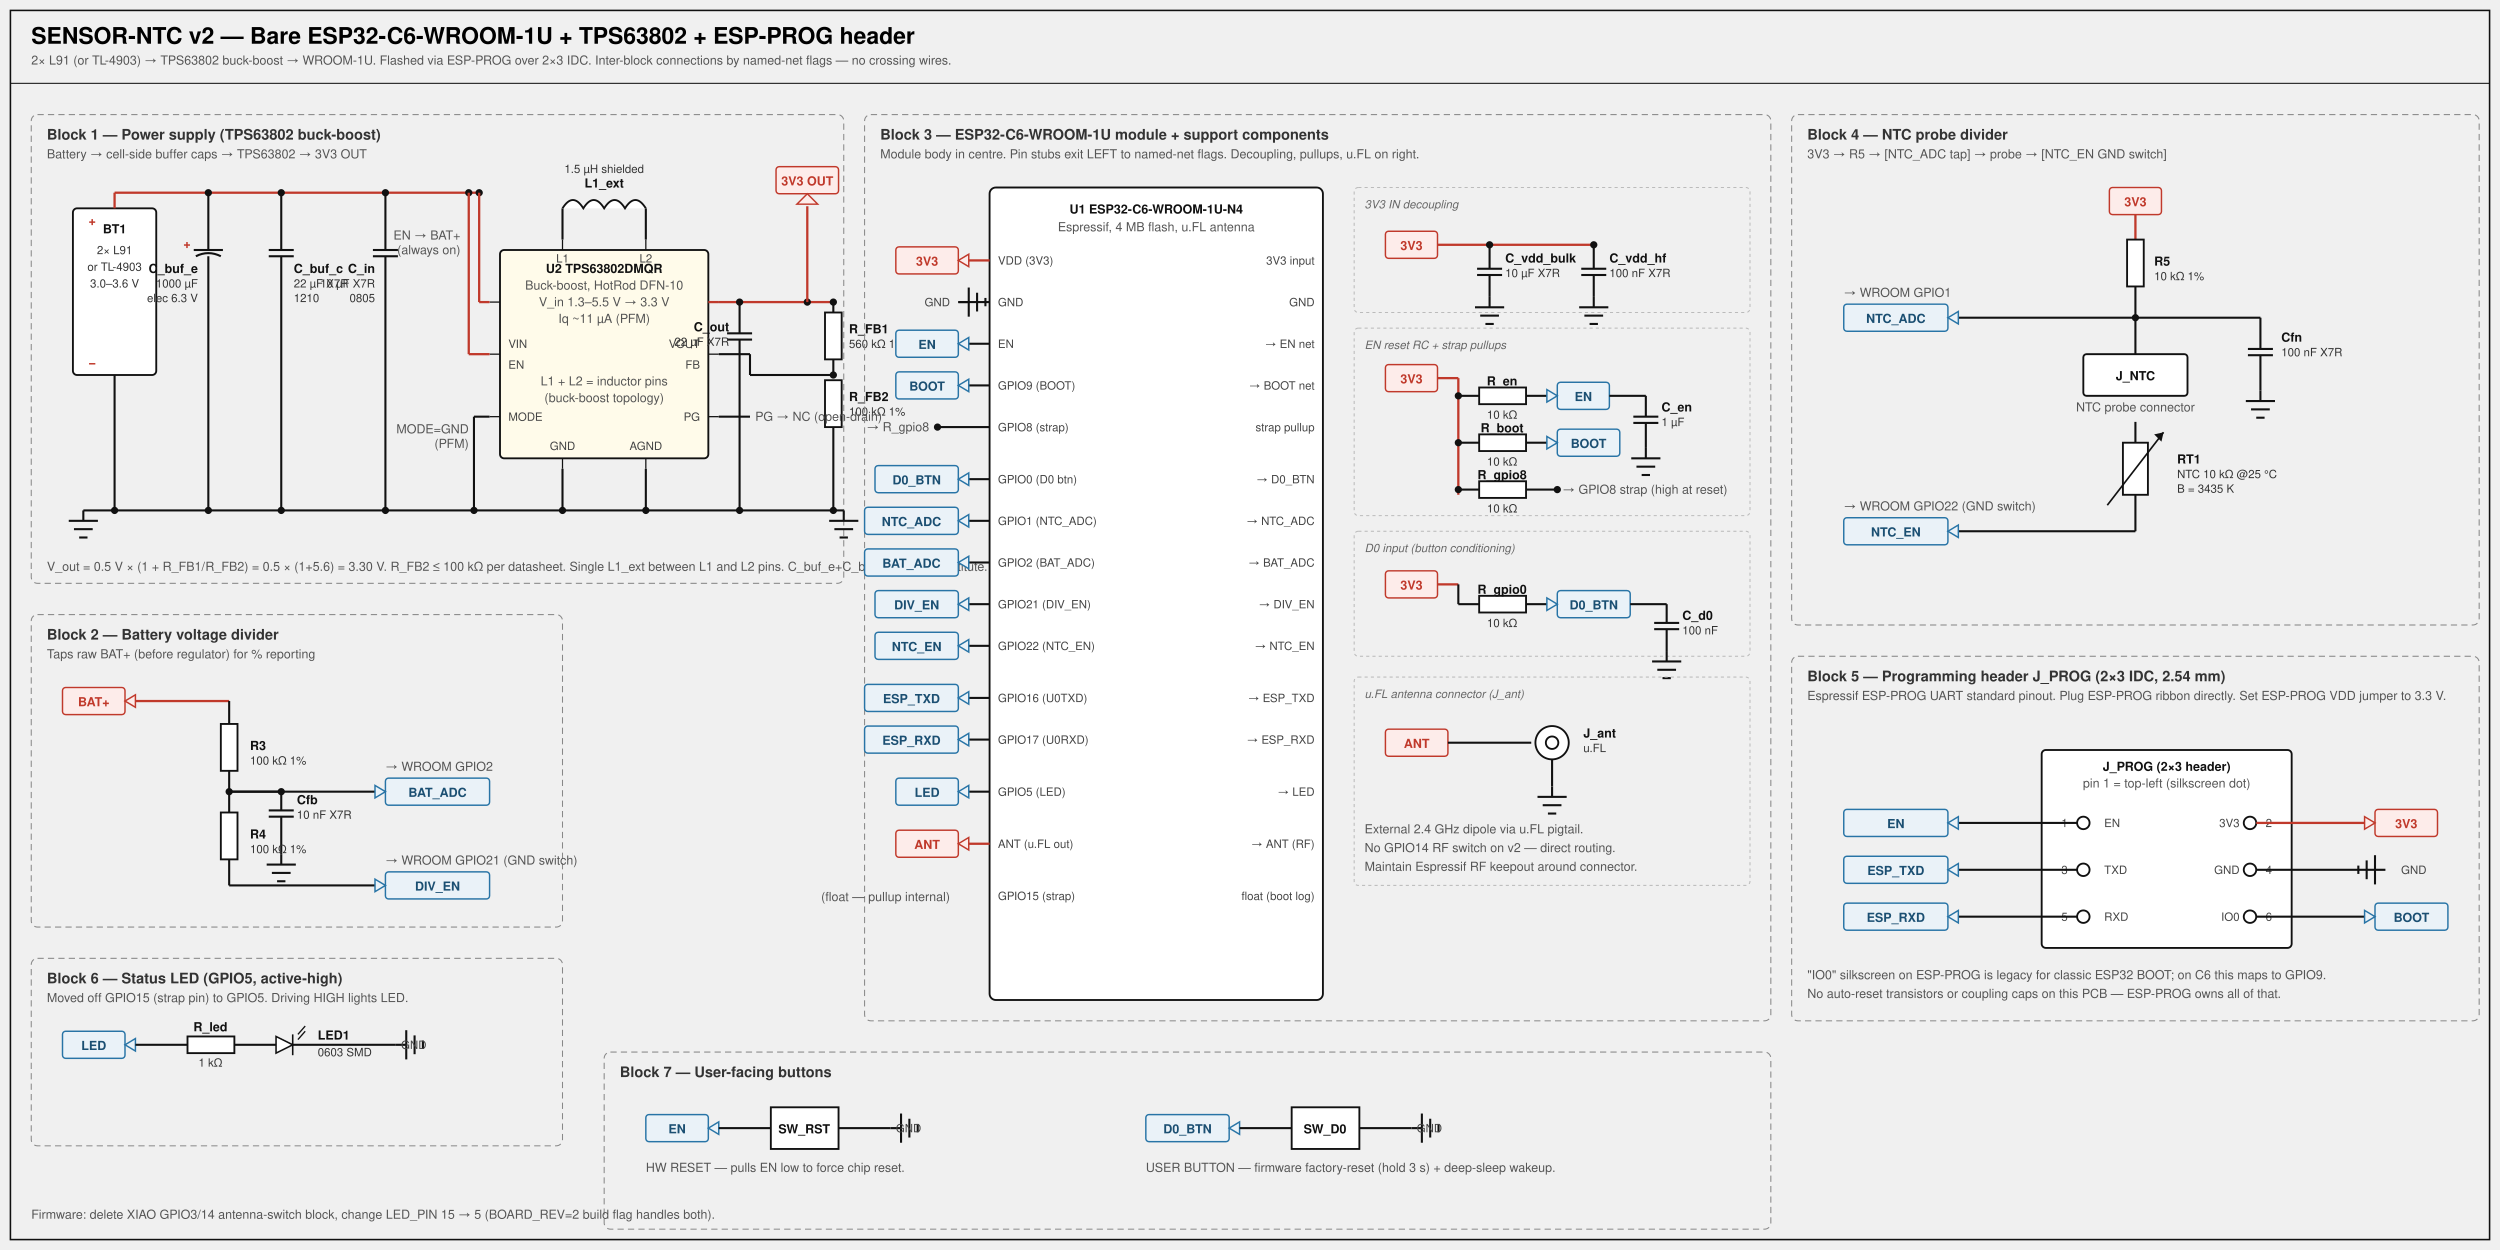
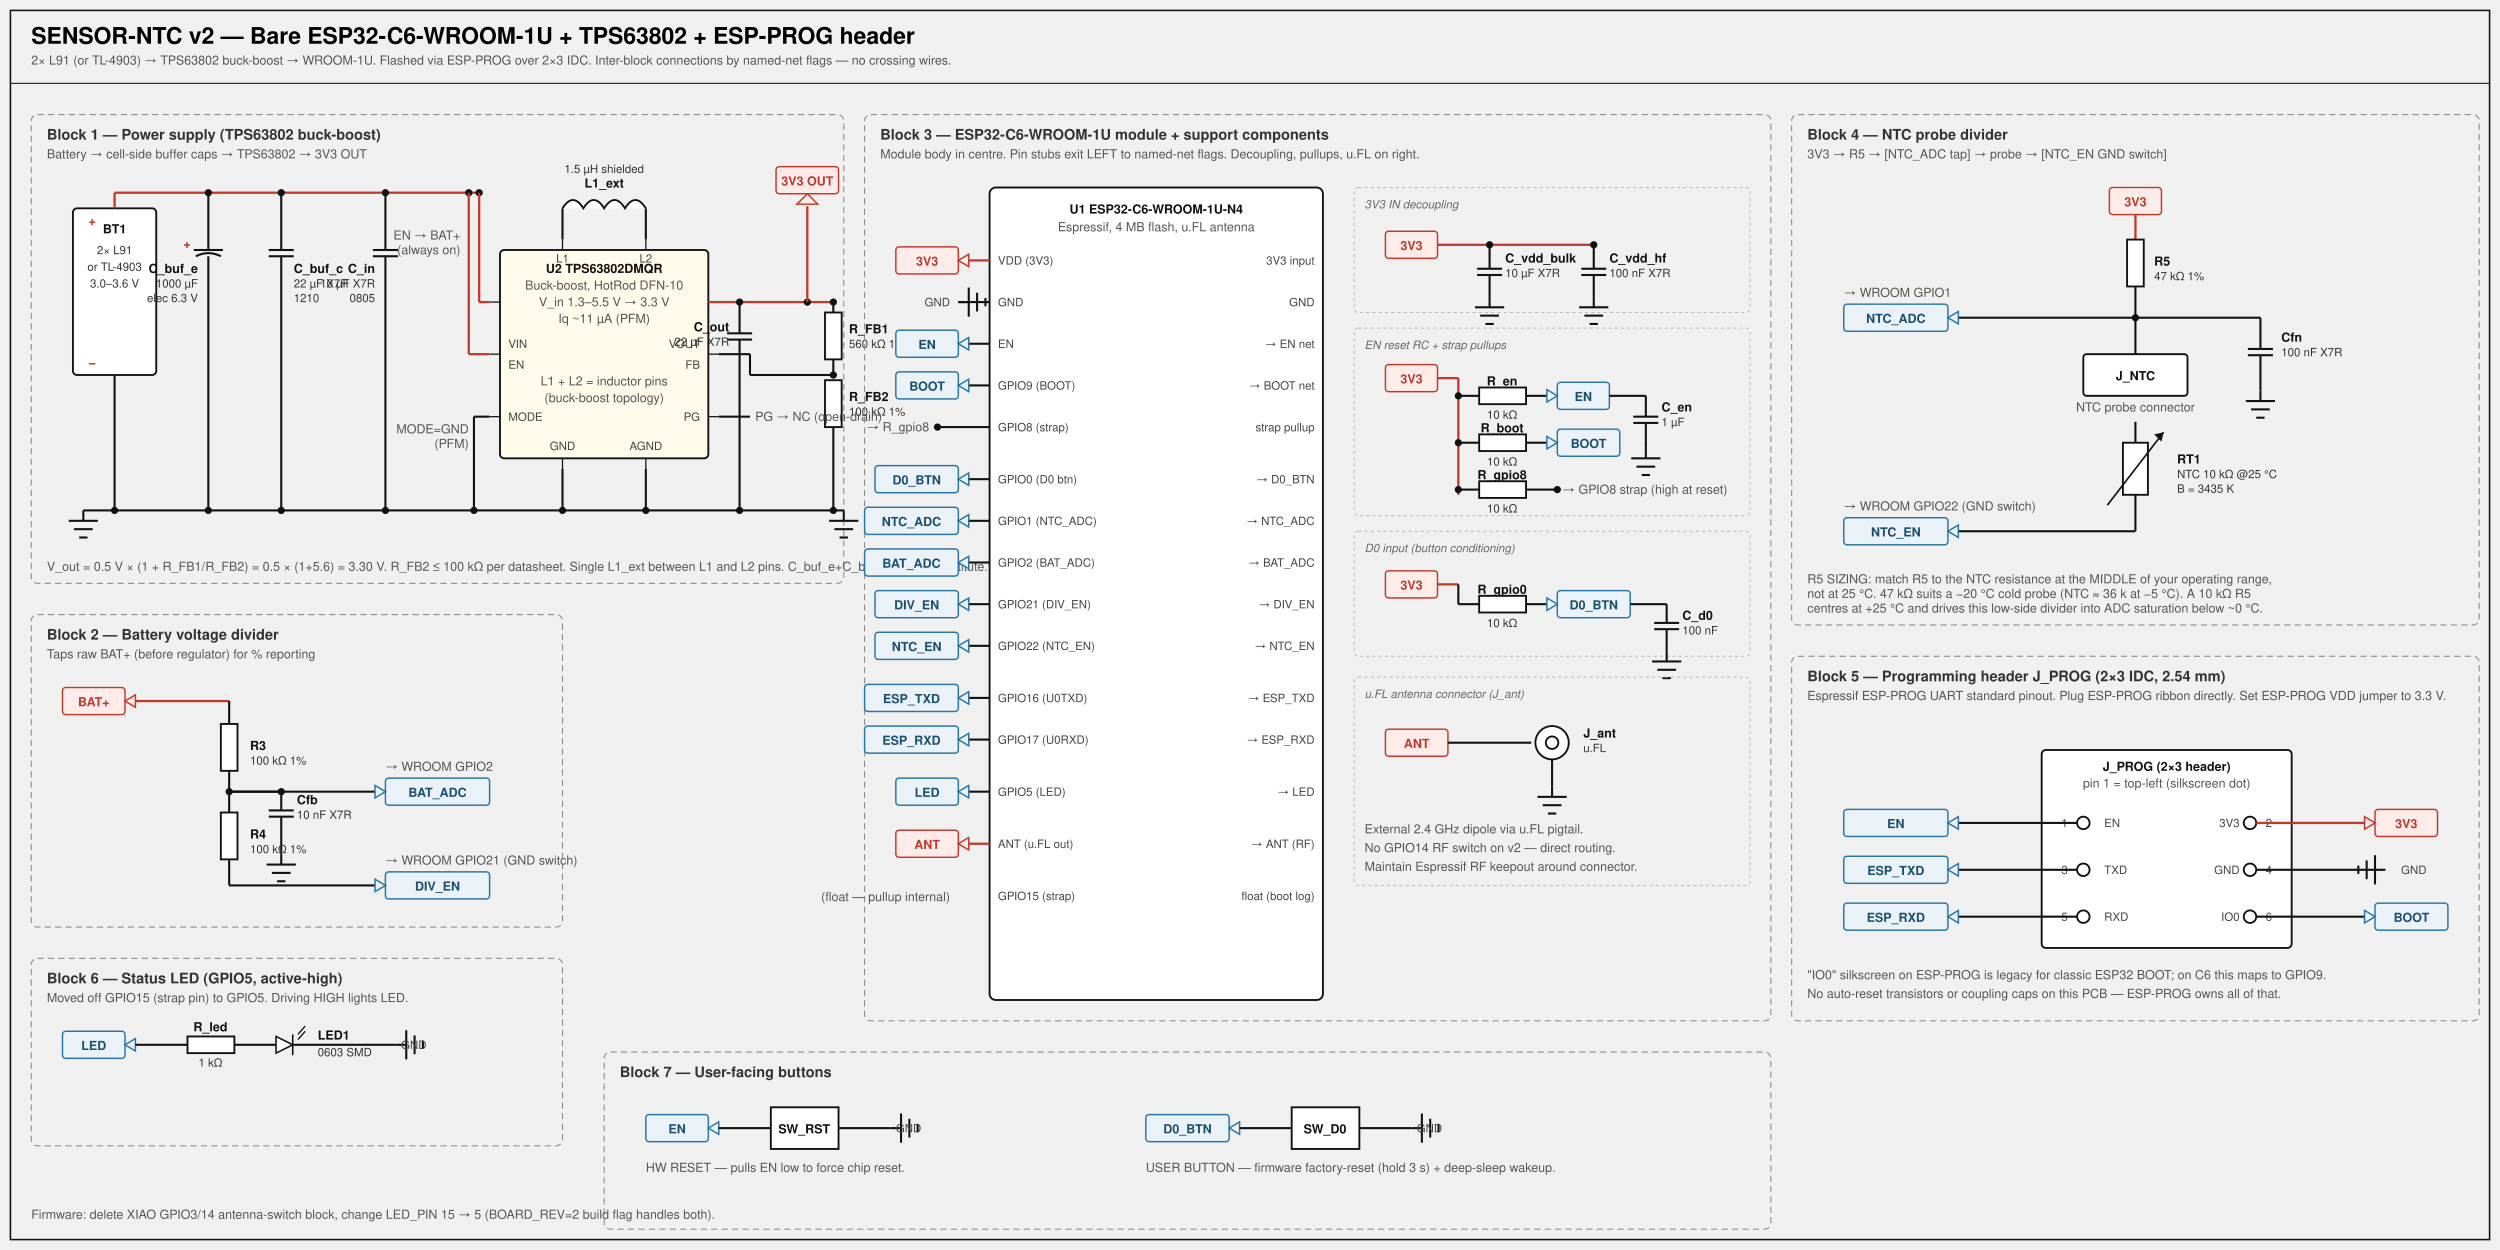
<svg xmlns="http://www.w3.org/2000/svg" viewBox="0 0 2400 1200" font-family="Helvetica, Arial, sans-serif" font-size="13">
  <style>
    .wire    { stroke: #111; stroke-width: 2; fill: none; }
    .pwr     { stroke: #c0392b; stroke-width: 2.2; fill: none; }
    .part    { stroke: #111; stroke-width: 1.8; fill: #fff; }
    .ic      { stroke: #111; stroke-width: 1.8; fill: #fffbea; }
    .title   { font-size: 22px; font-weight: bold; }
    .sub     { font-size: 12px; fill: #555; }
    .pin     { fill: #444; font-size: 11px; }
    .val     { fill: #333; font-size: 11px; }
    .ref     { fill: #111; font-size: 12px; font-weight: bold; }
    .dot     { fill: #111; }
    .grp     { fill: none; stroke: #888; stroke-dasharray: 6 4; }
    .grpL    { font-size: 14px; fill: #333; font-weight: bold; }
    .subgrp  { fill: none; stroke: #bbb; stroke-dasharray: 3 3; }
    .subgrpL { font-size: 11px; fill: #666; font-style: italic; }
    .netP    { fill: #c0392b; font-weight: bold; font-size: 12px; }
    .netS    { fill: #1b4f72; font-weight: bold; font-size: 12px; }
    .netBox  { fill: #eaf2f8; stroke: #2874a6; stroke-width: 1.4; }
    .pwrBox  { fill: #fdecea; stroke: #c0392b; stroke-width: 1.4; }
  </style>
  <defs>
    <g id="gnd">
      <line x1="0" y1="0" x2="0" y2="10" class="wire" />
      <line x1="-14" y1="10" x2="14" y2="10" class="wire" />
      <line x1="-9" y1="18" x2="9" y2="18" class="wire" />
      <line x1="-4" y1="26" x2="4" y2="26" class="wire" />
    </g>
    <circle id="j" cx="0" cy="0" r="3.5" class="dot" />
    <g id="resV">
      <rect x="-8" y="0" width="16" height="45" class="part" />
    </g>
    <g id="resH">
      <rect x="0" y="-8" width="45" height="16" class="part" />
    </g>
    <g id="capV">
      <line x1="-12" y1="0" x2="12" y2="0" class="wire" />
      <line x1="-12" y1="6" x2="12" y2="6" class="wire" />
    </g>
    <g id="capPolV">
      <line x1="-14" y1="0" x2="14" y2="0" class="wire" />
      <path d="M -12 6 q 12 -6 24 0" class="wire" fill="none" />
      <text x="-24" y="-2" class="netP">+</text>
    </g>
  </defs>
  <rect x="10" y="10" width="2380" height="1180" fill="none" stroke="#111" stroke-width="1.5" />
  <text x="30" y="42" class="title">SENSOR-NTC v2 — Bare ESP32-C6-WROOM-1U + TPS63802 + ESP-PROG header</text>
  <text x="30" y="62" class="sub">2× L91 (or TL-4903) → TPS63802 buck-boost → WROOM-1U. Flashed via ESP-PROG over 2×3 IDC. Inter-block connections by named-net flags — no crossing wires.</text>
  <line x1="10" y1="80" x2="2390" y2="80" stroke="#111" stroke-width="1" />
  <rect x="30" y="110" width="780" height="450" class="grp" rx="6" />
  <text x="45" y="134" class="grpL">Block 1 — Power supply (TPS63802 buck-boost)</text>
  <text x="45" y="152" class="sub">Battery → cell-side buffer caps → TPS63802 → 3V3 OUT</text>
  <rect x="70" y="200" width="80" height="160" class="part" rx="4" />
  <text x="110" y="224" text-anchor="middle" class="ref">BT1</text>
  <text x="110" y="244" text-anchor="middle" class="val">2× L91</text>
  <text x="110" y="260" text-anchor="middle" class="val">or TL-4903</text>
  <text x="110" y="276" text-anchor="middle" class="val">3.0–3.6 V</text>
  <text x="85" y="216" class="netP">+</text>
  <text x="85" y="352" class="netP">−</text>
  <line x1="110" y1="200" x2="110" y2="185" class="pwr" />
  <line x1="110" y1="360" x2="110" y2="490" class="wire" />
  <line x1="110" y1="185" x2="460" y2="185" class="pwr" />
  <use href="#j" x="200" y="185" />
  <use href="#j" x="270" y="185" />
  <use href="#j" x="370" y="185" />
  <use href="#j" x="450" y="185" />
  <use href="#j" x="460" y="185" />
  <line x1="200" y1="185" x2="200" y2="240" class="wire" />
  <use href="#capPolV" x="200" y="240" />
  <line x1="200" y1="246" x2="200" y2="490" class="wire" />
  <text x="190" y="262" text-anchor="end" class="ref">C_buf_e</text>
  <text x="190" y="276" text-anchor="end" class="val">1000 µF</text>
  <text x="190" y="290" text-anchor="end" class="val">elec 6.3 V</text>
  <line x1="270" y1="185" x2="270" y2="240" class="wire" />
  <use href="#capV" x="270" y="240" />
  <line x1="270" y1="246" x2="270" y2="490" class="wire" />
  <text x="282" y="262" class="ref">C_buf_c</text>
  <text x="282" y="276" class="val">22 µF X7R</text>
  <text x="282" y="290" class="val">1210</text>
  <line x1="370" y1="185" x2="370" y2="240" class="wire" />
  <use href="#capV" x="370" y="240" />
  <line x1="370" y1="246" x2="370" y2="490" class="wire" />
  <text x="360" y="262" text-anchor="end" class="ref">C_in</text>
  <text x="360" y="276" text-anchor="end" class="val">10 µF X7R</text>
  <text x="360" y="290" text-anchor="end" class="val">0805</text>
  <line x1="450" y1="185" x2="450" y2="340" class="pwr" />
  <text x="442" y="230" text-anchor="end" class="sub">EN → BAT+</text>
  <text x="442" y="244" text-anchor="end" class="sub">(always on)</text>
  <line x1="460" y1="185" x2="460" y2="290" class="pwr" />
  <rect x="480" y="240" width="200" height="200" class="ic" rx="4" />
  <text x="580" y="262" text-anchor="middle" class="ref">U2  TPS63802DMQR</text>
  <text x="580" y="278" text-anchor="middle" class="sub">Buck-boost, HotRod DFN-10</text>
  <text x="580" y="294" text-anchor="middle" class="sub">V_in 1.3–5.5 V → 3.3 V</text>
  <text x="580" y="310" text-anchor="middle" class="sub">Iq ~11 µA (PFM)</text>
  <text x="580" y="370" text-anchor="middle" class="sub">L1 + L2 = inductor pins</text>
  <text x="580" y="386" text-anchor="middle" class="sub">(buck-boost topology)</text>
  <text x="540" y="252" text-anchor="middle" class="pin">L1</text>
  <text x="620" y="252" text-anchor="middle" class="pin">L2</text>
  <text x="488" y="334" class="pin">VIN</text>
  <text x="488" y="354" class="pin">EN</text>
  <text x="488" y="404" class="pin">MODE</text>
  <text x="672" y="334" text-anchor="end" class="pin">VOUT</text>
  <text x="672" y="354" text-anchor="end" class="pin">FB</text>
  <text x="672" y="404" text-anchor="end" class="pin">PG</text>
  <text x="540" y="432" text-anchor="middle" class="pin">GND</text>
  <text x="620" y="432" text-anchor="middle" class="pin">AGND</text>
  <line x1="540" y1="240" x2="540" y2="230" stroke="#111" stroke-width="1.2" />
  <line x1="620" y1="240" x2="620" y2="230" stroke="#111" stroke-width="1.2" />
  <line x1="470" y1="290" x2="480" y2="290" stroke="#111" stroke-width="1.2" />
  <line x1="470" y1="340" x2="480" y2="340" stroke="#111" stroke-width="1.2" />
  <line x1="470" y1="400" x2="480" y2="400" stroke="#111" stroke-width="1.2" />
  <line x1="690" y1="290" x2="680" y2="290" stroke="#111" stroke-width="1.2" />
  <line x1="690" y1="340" x2="680" y2="340" stroke="#111" stroke-width="1.2" />
  <line x1="690" y1="400" x2="680" y2="400" stroke="#111" stroke-width="1.2" />
  <line x1="540" y1="440" x2="540" y2="450" stroke="#111" stroke-width="1.2" />
  <line x1="620" y1="440" x2="620" y2="450" stroke="#111" stroke-width="1.2" />
  <line x1="460" y1="290" x2="470" y2="290" class="pwr" />
  <line x1="450" y1="340" x2="470" y2="340" class="pwr" />
  <line x1="470" y1="400" x2="455" y2="400" class="wire" />
  <line x1="455" y1="400" x2="455" y2="490" class="wire" />
  <text x="450" y="416" text-anchor="end" class="sub">MODE=GND</text>
  <text x="450" y="430" text-anchor="end" class="sub">(PFM)</text>
  <line x1="540" y1="450" x2="540" y2="490" class="wire" />
  <line x1="620" y1="450" x2="620" y2="490" class="wire" />
  <line x1="540" y1="230" x2="540" y2="200" class="wire" />
  <line x1="620" y1="230" x2="620" y2="200" class="wire" />
  <g transform="translate(540,200)">
    <path d="M 0 0 q 10 -16 20 0 q 10 -16 20 0 q 10 -16 20 0 q 10 -16 20 0" class="part" fill="none" />
  </g>
  <text x="580" y="180" text-anchor="middle" class="ref">L1_ext</text>
  <text x="580" y="166" text-anchor="middle" class="val">1.5 µH shielded</text>
  <line x1="680" y1="290" x2="690" y2="290" class="pwr" />
  <line x1="690" y1="290" x2="800" y2="290" class="pwr" />
  <use href="#j" x="710" y="290" />
  <use href="#j" x="775" y="290" />
  <use href="#j" x="800" y="290" />
  <line x1="710" y1="290" x2="710" y2="320" class="wire" />
  <use href="#capV" x="710" y="320" />
  <line x1="710" y1="326" x2="710" y2="490" class="wire" />
  <text x="700" y="318" text-anchor="end" class="ref">C_out</text>
  <text x="700" y="332" text-anchor="end" class="val">22 µF X7R</text>
  <line x1="800" y1="290" x2="800" y2="300" class="wire" />
  <use href="#resV" x="800" y="300" />
  <line x1="800" y1="345" x2="800" y2="360" class="wire" />
  <text x="815" y="320" class="ref">R_FB1</text>
  <text x="815" y="334" class="val">560 kΩ 1%</text>
  <use href="#j" x="800" y="360" />
  <line x1="690" y1="340" x2="720" y2="340" class="wire" />
  <line x1="720" y1="340" x2="720" y2="360" class="wire" />
  <line x1="720" y1="360" x2="800" y2="360" class="wire" />
  <use href="#resV" x="800" y="365" />
  <line x1="800" y1="410" x2="800" y2="490" class="wire" />
  <text x="815" y="385" class="ref">R_FB2</text>
  <text x="815" y="399" class="val">100 kΩ 1%</text>
  <line x1="690" y1="400" x2="720" y2="400" class="wire" />
  <text x="725" y="404" class="sub">PG → NC (open-drain)</text>
  <line x1="775" y1="290" x2="775" y2="198" class="pwr" />
  <rect x="745" y="160" width="60" height="26" class="pwrBox" rx="3" />
  <polygon points="775,186 765,196 785,196" class="pwrBox" />
  <text x="775" y="178" text-anchor="middle" class="netP">3V3 OUT</text>
  <line x1="80" y1="490" x2="810" y2="490" class="wire" />
  <use href="#j" x="110" y="490" />
  <use href="#j" x="200" y="490" />
  <use href="#j" x="270" y="490" />
  <use href="#j" x="370" y="490" />
  <use href="#j" x="455" y="490" />
  <use href="#j" x="540" y="490" />
  <use href="#j" x="620" y="490" />
  <use href="#j" x="710" y="490" />
  <use href="#j" x="800" y="490" />
  <use href="#gnd" x="80" y="490" />
  <use href="#gnd" x="810" y="490" />
  <text x="45" y="548" class="sub">V_out = 0.5 V × (1 + R_FB1/R_FB2) = 0.5 × (1+5.6) = 3.30 V. R_FB2 ≤ 100 kΩ per datasheet. Single L1_ext between L1 and L2 pins. C_buf_e+C_buf_c = HLC substitute.</text>
  <rect x="30" y="590" width="510" height="300" class="grp" rx="6" />
  <text x="45" y="614" class="grpL">Block 2 — Battery voltage divider</text>
  <text x="45" y="632" class="sub">Taps raw BAT+ (before regulator) for % reporting</text>
  <rect x="60" y="660" width="60" height="26" class="pwrBox" rx="3" />
  <polygon points="120,673 130,667 130,679" class="pwrBox" />
  <text x="90" y="678" text-anchor="middle" class="netP">BAT+</text>
  <line x1="130" y1="673" x2="220" y2="673" class="pwr" />
  <line x1="220" y1="673" x2="220" y2="695" class="wire" />
  <use href="#resV" x="220" y="695" />
  <text x="240" y="720" class="ref">R3</text>
  <text x="240" y="734" class="val">100 kΩ 1%</text>
  <line x1="220" y1="740" x2="220" y2="760" class="wire" />
  <use href="#j" x="220" y="760" />
  <use href="#j" x="270" y="760" />
  <line x1="220" y1="760" x2="270" y2="760" class="wire" />
  <line x1="270" y1="760" x2="270" y2="778" class="wire" />
  <use href="#capV" x="270" y="778" />
  <line x1="270" y1="784" x2="270" y2="820" class="wire" />
  <use href="#gnd" x="270" y="820" />
  <text x="285" y="772" class="ref">Cfb</text>
  <text x="285" y="786" class="val">10 nF X7R</text>
  <line x1="220" y1="760" x2="370" y2="760" class="wire" />
  <rect x="370" y="747" width="100" height="26" class="netBox" rx="3" />
  <polygon points="370,760 360,754 360,766" class="netBox" />
  <text x="420" y="765" text-anchor="middle" class="netS">BAT_ADC</text>
  <text x="370" y="740" class="sub">→ WROOM GPIO2</text>
  <line x1="220" y1="760" x2="220" y2="780" class="wire" />
  <use href="#resV" x="220" y="780" />
  <text x="240" y="805" class="ref">R4</text>
  <text x="240" y="819" class="val">100 kΩ 1%</text>
  <line x1="220" y1="825" x2="220" y2="850" class="wire" />
  <line x1="220" y1="850" x2="370" y2="850" class="wire" />
  <rect x="370" y="837" width="100" height="26" class="netBox" rx="3" />
  <polygon points="370,850 360,844 360,856" class="netBox" />
  <text x="420" y="855" text-anchor="middle" class="netS">DIV_EN</text>
  <text x="370" y="830" class="sub">→ WROOM GPIO21 (GND switch)</text>
  <rect x="830" y="110" width="870" height="870" class="grp" rx="6" />
  <text x="845" y="134" class="grpL">Block 3 — ESP32-C6-WROOM-1U module + support components</text>
  <text x="845" y="152" class="sub">Module body in centre. Pin stubs exit LEFT to named-net flags. Decoupling, pullups, u.FL on right.</text>
  <rect x="950" y="180" width="320" height="780" class="part" rx="6" />
  <text x="1110" y="205" text-anchor="middle" class="ref">U1  ESP32-C6-WROOM-1U-N4</text>
  <text x="1110" y="222" text-anchor="middle" class="sub">Espressif, 4 MB flash, u.FL antenna</text>
  <g font-size="11" fill="#444">
    <text x="958" y="254">VDD (3V3)</text>
    <text x="958" y="294">GND</text>
    <text x="958" y="334">EN</text>
    <text x="958" y="374">GPIO9 (BOOT)</text>
    <text x="958" y="414">GPIO8 (strap)</text>
    <text x="958" y="464">GPIO0 (D0 btn)</text>
    <text x="958" y="504">GPIO1 (NTC_ADC)</text>
    <text x="958" y="544">GPIO2 (BAT_ADC)</text>
    <text x="958" y="584">GPIO21 (DIV_EN)</text>
    <text x="958" y="624">GPIO22 (NTC_EN)</text>
    <text x="958" y="674">GPIO16 (U0TXD)</text>
    <text x="958" y="714">GPIO17 (U0RXD)</text>
    <text x="958" y="764">GPIO5 (LED)</text>
    <text x="958" y="814">ANT (u.FL out)</text>
    <text x="958" y="864">GPIO15 (strap)</text>
  </g>
  <g font-size="11" fill="#444" text-anchor="end">
    <text x="1262" y="254">3V3 input</text>
    <text x="1262" y="294">GND</text>
    <text x="1262" y="334">→ EN net</text>
    <text x="1262" y="374">→ BOOT net</text>
    <text x="1262" y="414">strap pullup</text>
    <text x="1262" y="464">→ D0_BTN</text>
    <text x="1262" y="504">→ NTC_ADC</text>
    <text x="1262" y="544">→ BAT_ADC</text>
    <text x="1262" y="584">→ DIV_EN</text>
    <text x="1262" y="624">→ NTC_EN</text>
    <text x="1262" y="674">→ ESP_TXD</text>
    <text x="1262" y="714">→ ESP_RXD</text>
    <text x="1262" y="764">→ LED</text>
    <text x="1262" y="814">→ ANT (RF)</text>
    <text x="1262" y="864">float (boot log)</text>
  </g>
  <line x1="950" y1="250" x2="930" y2="250" class="pwr" />
  <rect x="860" y="237" width="60" height="26" class="pwrBox" rx="3" />
  <polygon points="920,250 930,244 930,256" class="pwrBox" />
  <text x="890" y="255" text-anchor="middle" class="netP">3V3</text>
  <line x1="950" y1="290" x2="920" y2="290" class="wire" />
  <use href="#gnd" x="920" y="290" transform="rotate(-90 920 290)" />
  <text x="912" y="294" text-anchor="end" class="pin">GND</text>
  <line x1="950" y1="330" x2="930" y2="330" class="wire" />
  <rect x="860" y="317" width="60" height="26" class="netBox" rx="3" />
  <polygon points="920,330 930,324 930,336" class="netBox" />
  <text x="890" y="335" text-anchor="middle" class="netS">EN</text>
  <line x1="950" y1="370" x2="930" y2="370" class="wire" />
  <rect x="860" y="357" width="60" height="26" class="netBox" rx="3" />
  <polygon points="920,370 930,364 930,376" class="netBox" />
  <text x="890" y="375" text-anchor="middle" class="netS">BOOT</text>
  <line x1="950" y1="410" x2="900" y2="410" class="wire" />
  <use href="#j" x="900" y="410" />
  <text x="892" y="414" text-anchor="end" class="sub">→ R_gpio8</text>
  <line x1="950" y1="460" x2="930" y2="460" class="wire" />
  <rect x="840" y="447" width="80" height="26" class="netBox" rx="3" />
  <polygon points="920,460 930,454 930,466" class="netBox" />
  <text x="880" y="465" text-anchor="middle" class="netS">D0_BTN</text>
  <line x1="950" y1="500" x2="930" y2="500" class="wire" />
  <rect x="830" y="487" width="90" height="26" class="netBox" rx="3" />
  <polygon points="920,500 930,494 930,506" class="netBox" />
  <text x="875" y="505" text-anchor="middle" class="netS">NTC_ADC</text>
  <line x1="950" y1="540" x2="930" y2="540" class="wire" />
  <rect x="830" y="527" width="90" height="26" class="netBox" rx="3" />
  <polygon points="920,540 930,534 930,546" class="netBox" />
  <text x="875" y="545" text-anchor="middle" class="netS">BAT_ADC</text>
  <line x1="950" y1="580" x2="930" y2="580" class="wire" />
  <rect x="840" y="567" width="80" height="26" class="netBox" rx="3" />
  <polygon points="920,580 930,574 930,586" class="netBox" />
  <text x="880" y="585" text-anchor="middle" class="netS">DIV_EN</text>
  <line x1="950" y1="620" x2="930" y2="620" class="wire" />
  <rect x="840" y="607" width="80" height="26" class="netBox" rx="3" />
  <polygon points="920,620 930,614 930,626" class="netBox" />
  <text x="880" y="625" text-anchor="middle" class="netS">NTC_EN</text>
  <line x1="950" y1="670" x2="930" y2="670" class="wire" />
  <rect x="830" y="657" width="90" height="26" class="netBox" rx="3" />
  <polygon points="920,670 930,664 930,676" class="netBox" />
  <text x="875" y="675" text-anchor="middle" class="netS">ESP_TXD</text>
  <line x1="950" y1="710" x2="930" y2="710" class="wire" />
  <rect x="830" y="697" width="90" height="26" class="netBox" rx="3" />
  <polygon points="920,710 930,704 930,716" class="netBox" />
  <text x="875" y="715" text-anchor="middle" class="netS">ESP_RXD</text>
  <line x1="950" y1="760" x2="930" y2="760" class="wire" />
  <rect x="860" y="747" width="60" height="26" class="netBox" rx="3" />
  <polygon points="920,760 930,754 930,766" class="netBox" />
  <text x="890" y="765" text-anchor="middle" class="netS">LED</text>
  <line x1="950" y1="810" x2="930" y2="810" class="pwr" />
  <rect x="860" y="797" width="60" height="26" class="pwrBox" rx="3" />
  <polygon points="920,810 930,804 930,816" class="pwrBox" />
  <text x="890" y="815" text-anchor="middle" class="netP">ANT</text>
  <text x="912" y="865" text-anchor="end" class="sub">(float — pullup internal)</text>
  <rect x="1300" y="180" width="380" height="120" class="subgrp" rx="4" />
  <text x="1310" y="200" class="subgrpL">3V3 IN decoupling</text>
  <rect x="1330" y="222" width="50" height="26" class="pwrBox" rx="3" />
  <text x="1355" y="240" text-anchor="middle" class="netP">3V3</text>
  <line x1="1380" y1="235" x2="1530" y2="235" class="pwr" />
  <use href="#j" x="1430" y="235" />
  <use href="#j" x="1530" y="235" />
  <line x1="1430" y1="235" x2="1430" y2="258" class="wire" />
  <use href="#capV" x="1430" y="258" />
  <line x1="1430" y1="264" x2="1430" y2="285" class="wire" />
  <use href="#gnd" x="1430" y="285" />
  <text x="1445" y="252" class="ref">C_vdd_bulk</text>
  <text x="1445" y="266" class="val">10 µF X7R</text>
  <line x1="1530" y1="235" x2="1530" y2="258" class="wire" />
  <use href="#capV" x="1530" y="258" />
  <line x1="1530" y1="264" x2="1530" y2="285" class="wire" />
  <use href="#gnd" x="1530" y="285" />
  <text x="1545" y="252" class="ref">C_vdd_hf</text>
  <text x="1545" y="266" class="val">100 nF X7R</text>
  <rect x="1300" y="315" width="380" height="180" class="subgrp" rx="4" />
  <text x="1310" y="335" class="subgrpL">EN reset RC + strap pullups</text>
  <rect x="1330" y="350" width="50" height="26" class="pwrBox" rx="3" />
  <text x="1355" y="368" text-anchor="middle" class="netP">3V3</text>
  <line x1="1380" y1="363" x2="1400" y2="363" class="pwr" />
  <line x1="1400" y1="363" x2="1400" y2="475" class="pwr" />
  <use href="#j" x="1400" y="380" />
  <use href="#j" x="1400" y="425" />
  <use href="#j" x="1400" y="470" />
  <line x1="1400" y1="380" x2="1420" y2="380" class="wire" />
  <use href="#resH" x="1420" y="380" />
  <line x1="1465" y1="380" x2="1495" y2="380" class="wire" />
  <text x="1442" y="370" text-anchor="middle" class="ref">R_en</text>
  <text x="1442" y="402" text-anchor="middle" class="val">10 kΩ</text>
  <rect x="1495" y="367" width="50" height="26" class="netBox" rx="3" />
  <polygon points="1495,380 1485,374 1485,386" class="netBox" />
  <text x="1520" y="385" text-anchor="middle" class="netS">EN</text>
  <line x1="1545" y1="380" x2="1580" y2="380" class="wire" />
  <line x1="1580" y1="380" x2="1580" y2="400" class="wire" />
  <use href="#capV" x="1580" y="400" />
  <line x1="1580" y1="406" x2="1580" y2="430" class="wire" />
  <use href="#gnd" x="1580" y="430" />
  <text x="1595" y="395" class="ref">C_en</text>
  <text x="1595" y="409" class="val">1 µF</text>
  <line x1="1400" y1="425" x2="1420" y2="425" class="wire" />
  <use href="#resH" x="1420" y="425" />
  <line x1="1465" y1="425" x2="1495" y2="425" class="wire" />
  <text x="1442" y="415" text-anchor="middle" class="ref">R_boot</text>
  <text x="1442" y="447" text-anchor="middle" class="val">10 kΩ</text>
  <rect x="1495" y="412" width="60" height="26" class="netBox" rx="3" />
  <polygon points="1495,425 1485,419 1485,431" class="netBox" />
  <text x="1525" y="430" text-anchor="middle" class="netS">BOOT</text>
  <line x1="1400" y1="470" x2="1420" y2="470" class="wire" />
  <use href="#resH" x="1420" y="470" />
  <line x1="1465" y1="470" x2="1495" y2="470" class="wire" />
  <use href="#j" x="1495" y="470" />
  <text x="1442" y="460" text-anchor="middle" class="ref">R_gpio8</text>
  <text x="1442" y="492" text-anchor="middle" class="val">10 kΩ</text>
  <text x="1500" y="474" class="sub">→ GPIO8 strap (high at reset)</text>
  <rect x="1300" y="510" width="380" height="120" class="subgrp" rx="4" />
  <text x="1310" y="530" class="subgrpL">D0 input (button conditioning)</text>
  <rect x="1330" y="548" width="50" height="26" class="pwrBox" rx="3" />
  <text x="1355" y="566" text-anchor="middle" class="netP">3V3</text>
  <line x1="1380" y1="561" x2="1400" y2="561" class="pwr" />
  <line x1="1400" y1="561" x2="1400" y2="580" class="wire" />
  <line x1="1400" y1="580" x2="1420" y2="580" class="wire" />
  <use href="#resH" x="1420" y="580" />
  <line x1="1465" y1="580" x2="1495" y2="580" class="wire" />
  <text x="1442" y="570" text-anchor="middle" class="ref">R_gpio0</text>
  <text x="1442" y="602" text-anchor="middle" class="val">10 kΩ</text>
  <rect x="1495" y="567" width="70" height="26" class="netBox" rx="3" />
  <polygon points="1495,580 1485,574 1485,586" class="netBox" />
  <text x="1530" y="585" text-anchor="middle" class="netS">D0_BTN</text>
  <line x1="1565" y1="580" x2="1600" y2="580" class="wire" />
  <line x1="1600" y1="580" x2="1600" y2="598" class="wire" />
  <use href="#capV" x="1600" y="598" />
  <line x1="1600" y1="604" x2="1600" y2="625" class="wire" />
  <use href="#gnd" x="1600" y="625" />
  <text x="1615" y="595" class="ref">C_d0</text>
  <text x="1615" y="609" class="val">100 nF</text>
  <rect x="1300" y="650" width="380" height="200" class="subgrp" rx="4" />
  <text x="1310" y="670" class="subgrpL">u.FL antenna connector (J_ant)</text>
  <rect x="1330" y="700" width="60" height="26" class="pwrBox" rx="3" />
  <text x="1360" y="718" text-anchor="middle" class="netP">ANT</text>
  <line x1="1390" y1="713" x2="1470" y2="713" class="wire" />
  <circle cx="1490" cy="713" r="16" class="part" />
  <circle cx="1490" cy="713" r="6" class="part" />
  <text x="1520" y="708" class="ref">J_ant</text>
  <text x="1520" y="722" class="val">u.FL</text>
  <line x1="1490" y1="729" x2="1490" y2="755" class="wire" />
  <use href="#gnd" x="1490" y="755" />
  <text x="1310" y="800" class="sub">External 2.4 GHz dipole via u.FL pigtail.</text>
  <text x="1310" y="818" class="sub">No GPIO14 RF switch on v2 — direct routing.</text>
  <text x="1310" y="836" class="sub">Maintain Espressif RF keepout around connector.</text>
  <rect x="1720" y="110" width="660" height="490" class="grp" rx="6" />
  <text x="1735" y="134" class="grpL">Block 4 — NTC probe divider</text>
  <text x="1735" y="152" class="sub">3V3 → R5 → [NTC_ADC tap] → probe → [NTC_EN GND switch]</text>
  <rect x="2025" y="180" width="50" height="26" class="pwrBox" rx="3" />
  <text x="2050" y="198" text-anchor="middle" class="netP">3V3</text>
  <line x1="2050" y1="206" x2="2050" y2="230" class="pwr" />
  <use href="#resV" x="2050" y="230" />
  <text x="2068" y="255" class="ref">R5</text>
-   <text x="2068" y="269" class="val">10 kΩ 1%</text>
+   <text x="2068" y="269" class="val">47 kΩ 1%</text>
  <line x1="2050" y1="275" x2="2050" y2="305" class="wire" />
  <use href="#j" x="2050" y="305" />
  <line x1="2050" y1="305" x2="2170" y2="305" class="wire" />
  <line x1="2170" y1="305" x2="2170" y2="335" class="wire" />
  <use href="#capV" x="2170" y="335" />
  <line x1="2170" y1="341" x2="2170" y2="375" class="wire" />
  <use href="#gnd" x="2170" y="375" />
  <text x="2190" y="328" class="ref">Cfn</text>
  <text x="2190" y="342" class="val">100 nF X7R</text>
  <line x1="2050" y1="305" x2="1880" y2="305" class="wire" />
  <rect x="1770" y="292" width="100" height="26" class="netBox" rx="3" />
  <polygon points="1870,305 1880,299 1880,311" class="netBox" />
  <text x="1820" y="310" text-anchor="middle" class="netS">NTC_ADC</text>
  <text x="1770" y="285" class="sub">→ WROOM GPIO1</text>
  <line x1="2050" y1="305" x2="2050" y2="340" class="wire" />
  <rect x="2000" y="340" width="100" height="40" class="part" rx="3" />
  <text x="2050" y="365" text-anchor="middle" class="ref">J_NTC</text>
  <text x="2050" y="395" text-anchor="middle" class="sub">NTC probe connector</text>
  <line x1="2050" y1="405" x2="2050" y2="425" class="wire" />
  <rect x="2038" y="425" width="24" height="50" class="part" />
  <line x1="2023" y1="485" x2="2077" y2="415" stroke="#111" stroke-width="1.6" />
  <polygon points="2077,415 2068,417 2075,424" fill="#111" />
  <text x="2090" y="445" class="ref">RT1</text>
  <text x="2090" y="459" class="val">NTC 10 kΩ @25 °C</text>
  <text x="2090" y="473" class="val">B = 3435 K</text>
  <line x1="2050" y1="475" x2="2050" y2="510" class="wire" />
  <line x1="2050" y1="510" x2="1880" y2="510" class="wire" />
  <rect x="1770" y="497" width="100" height="26" class="netBox" rx="3" />
  <polygon points="1870,510 1880,504 1880,516" class="netBox" />
  <text x="1820" y="515" text-anchor="middle" class="netS">NTC_EN</text>
  <text x="1770" y="490" class="sub">→ WROOM GPIO22 (GND switch)</text>
+   <text x="1735" y="560" class="sub">R5 SIZING: match R5 to the NTC resistance at the MIDDLE of your operating range,</text>
+   <text x="1735" y="574" class="sub">not at 25 °C. 47 kΩ suits a −20 °C cold probe (NTC ≈ 36 k at −5 °C). A 10 kΩ R5</text>
+   <text x="1735" y="588" class="sub">centres at +25 °C and drives this low-side divider into ADC saturation below ~0 °C.</text>
  <rect x="1720" y="630" width="660" height="350" class="grp" rx="6" />
  <text x="1735" y="654" class="grpL">Block 5 — Programming header J_PROG (2×3 IDC, 2.54 mm)</text>
  <text x="1735" y="672" class="sub">Espressif ESP-PROG UART standard pinout. Plug ESP-PROG ribbon directly. Set ESP-PROG VDD jumper to 3.3 V.</text>
  <rect x="1960" y="720" width="240" height="190" class="part" rx="4" />
  <text x="2080" y="740" text-anchor="middle" class="ref">J_PROG  (2×3 header)</text>
  <text x="2080" y="756" text-anchor="middle" class="sub">pin 1 = top-left (silkscreen dot)</text>
  <circle cx="2000" cy="790" r="6" class="part" />
  <text x="1985" y="794" text-anchor="end" class="pin">1</text>
  <circle cx="2000" cy="835" r="6" class="part" />
  <text x="1985" y="839" text-anchor="end" class="pin">3</text>
  <circle cx="2000" cy="880" r="6" class="part" />
  <text x="1985" y="884" text-anchor="end" class="pin">5</text>
  <circle cx="2160" cy="790" r="6" class="part" />
  <text x="2175" y="794" class="pin">2</text>
  <circle cx="2160" cy="835" r="6" class="part" />
  <text x="2175" y="839" class="pin">4</text>
  <circle cx="2160" cy="880" r="6" class="part" />
  <text x="2175" y="884" class="pin">6</text>
  <text x="2020" y="794" class="pin">EN</text>
  <text x="2020" y="839" class="pin">TXD</text>
  <text x="2020" y="884" class="pin">RXD</text>
  <text x="2150" y="794" text-anchor="end" class="pin">3V3</text>
  <text x="2150" y="839" text-anchor="end" class="pin">GND</text>
  <text x="2150" y="884" text-anchor="end" class="pin">IO0</text>
  <line x1="1994" y1="790" x2="1880" y2="790" class="wire" />
  <rect x="1770" y="777" width="100" height="26" class="netBox" rx="3" />
  <polygon points="1870,790 1880,784 1880,796" class="netBox" />
  <text x="1820" y="795" text-anchor="middle" class="netS">EN</text>
  <line x1="2166" y1="790" x2="2280" y2="790" class="pwr" />
  <rect x="2280" y="777" width="60" height="26" class="pwrBox" rx="3" />
  <polygon points="2280,790 2270,784 2270,796" class="pwrBox" />
  <text x="2310" y="795" text-anchor="middle" class="netP">3V3</text>
  <line x1="1994" y1="835" x2="1880" y2="835" class="wire" />
  <rect x="1770" y="822" width="100" height="26" class="netBox" rx="3" />
  <polygon points="1870,835 1880,829 1880,841" class="netBox" />
  <text x="1820" y="840" text-anchor="middle" class="netS">ESP_TXD</text>
  <line x1="2166" y1="835" x2="2280" y2="835" class="wire" />
  <use href="#gnd" x="2290" y="835" transform="rotate(90 2290 835)" />
  <text x="2305" y="839" class="pin">GND</text>
  <line x1="1994" y1="880" x2="1880" y2="880" class="wire" />
  <rect x="1770" y="867" width="100" height="26" class="netBox" rx="3" />
  <polygon points="1870,880 1880,874 1880,886" class="netBox" />
  <text x="1820" y="885" text-anchor="middle" class="netS">ESP_RXD</text>
  <line x1="2166" y1="880" x2="2280" y2="880" class="wire" />
  <rect x="2280" y="867" width="70" height="26" class="netBox" rx="3" />
  <polygon points="2280,880 2270,874 2270,886" class="netBox" />
  <text x="2315" y="885" text-anchor="middle" class="netS">BOOT</text>
  <text x="1735" y="940" class="sub">"IO0" silkscreen on ESP-PROG is legacy for classic ESP32 BOOT; on C6 this maps to GPIO9.</text>
  <text x="1735" y="958" class="sub">No auto-reset transistors or coupling caps on this PCB — ESP-PROG owns all of that.</text>
  <rect x="30" y="920" width="510" height="180" class="grp" rx="6" />
  <text x="45" y="944" class="grpL">Block 6 — Status LED (GPIO5, active-high)</text>
  <text x="45" y="962" class="sub">Moved off GPIO15 (strap pin) to GPIO5. Driving HIGH lights LED.</text>
  <rect x="60" y="990" width="60" height="26" class="netBox" rx="3" />
  <polygon points="120,1003 130,997 130,1009" class="netBox" />
  <text x="90" y="1008" text-anchor="middle" class="netS">LED</text>
  <line x1="130" y1="1003" x2="180" y2="1003" class="wire" />
  <use href="#resH" x="180" y="1003" />
  <text x="202" y="990" text-anchor="middle" class="ref">R_led</text>
  <text x="202" y="1024" text-anchor="middle" class="val">1 kΩ</text>
  <line x1="225" y1="1003" x2="265" y2="1003" class="wire" />
  <polygon points="265,995 265,1011 281,1003" fill="#fff" stroke="#111" stroke-width="1.5" />
  <line x1="281" y1="993" x2="281" y2="1013" stroke="#111" stroke-width="1.5" />
  <line x1="286" y1="993" x2="293" y2="985" stroke="#111" stroke-width="1.3" />
  <line x1="286" y1="998" x2="293" y2="990" stroke="#111" stroke-width="1.3" />
  <text x="305" y="998" class="ref">LED1</text>
  <text x="305" y="1014" class="val">0603 SMD</text>
  <line x1="281" y1="1003" x2="380" y2="1003" class="wire" />
  <use href="#gnd" x="380" y="1003" transform="rotate(-90 380 1003)" />
  <text x="385" y="1007" class="pin">GND</text>
  <rect x="580" y="1010" width="1120" height="170" class="grp" rx="6" />
  <text x="595" y="1034" class="grpL">Block 7 — User-facing buttons</text>
  <rect x="620" y="1070" width="60" height="26" class="netBox" rx="3" />
  <polygon points="680,1083 690,1077 690,1089" class="netBox" />
  <text x="650" y="1088" text-anchor="middle" class="netS">EN</text>
  <line x1="690" y1="1083" x2="740" y2="1083" class="wire" />
  <rect x="740" y="1063" width="65" height="40" class="part" />
  <text x="772" y="1088" text-anchor="middle" class="ref">SW_RST</text>
  <line x1="805" y1="1083" x2="855" y2="1083" class="wire" />
  <use href="#gnd" x="855" y="1083" transform="rotate(-90 855 1083)" />
  <text x="860" y="1087" class="pin">GND</text>
  <text x="620" y="1125" class="sub">HW RESET — pulls EN low to force chip reset.</text>
  <rect x="1100" y="1070" width="80" height="26" class="netBox" rx="3" />
  <polygon points="1180,1083 1190,1077 1190,1089" class="netBox" />
  <text x="1140" y="1088" text-anchor="middle" class="netS">D0_BTN</text>
  <line x1="1190" y1="1083" x2="1240" y2="1083" class="wire" />
  <rect x="1240" y="1063" width="65" height="40" class="part" />
  <text x="1272" y="1088" text-anchor="middle" class="ref">SW_D0</text>
  <line x1="1305" y1="1083" x2="1355" y2="1083" class="wire" />
  <use href="#gnd" x="1355" y="1083" transform="rotate(-90 1355 1083)" />
  <text x="1360" y="1087" class="pin">GND</text>
  <text x="1100" y="1125" class="sub">USER BUTTON — firmware factory-reset (hold 3 s) + deep-sleep wakeup.</text>
  <text x="30" y="1170" class="sub">Firmware: delete XIAO GPIO3/14 antenna-switch block, change LED_PIN 15 → 5 (BOARD_REV=2 build flag handles both).</text>
</svg>
